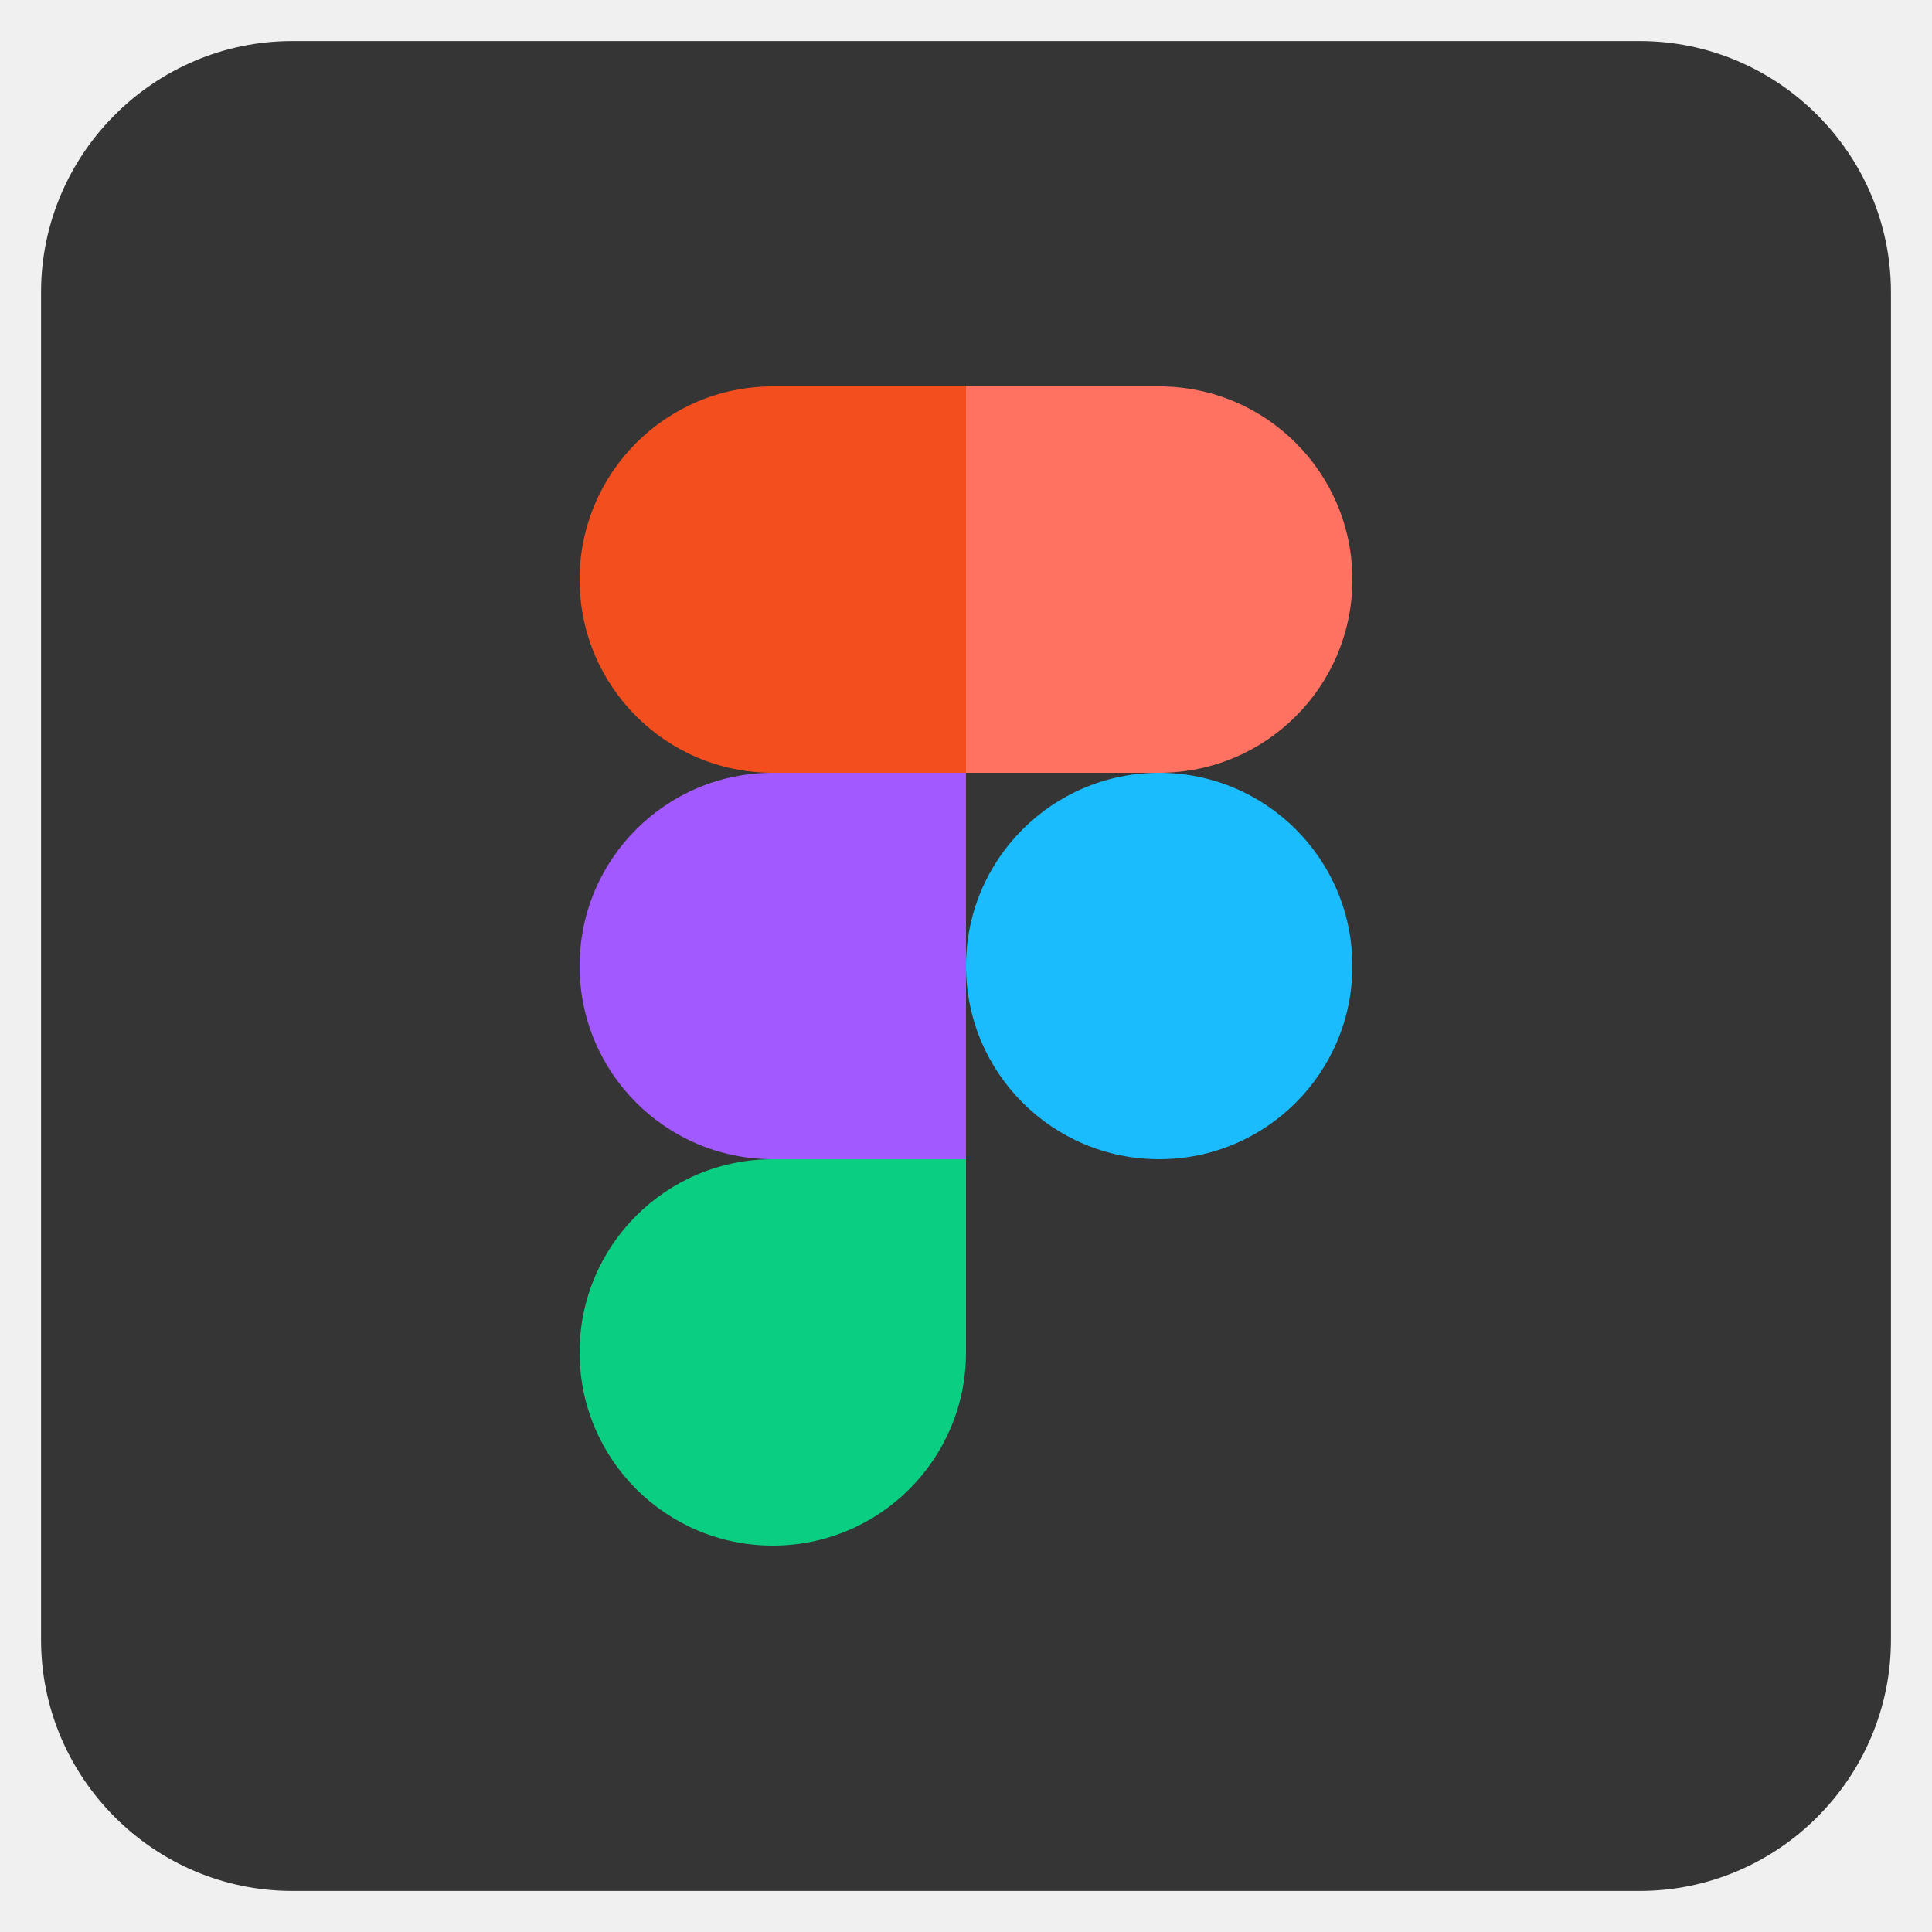
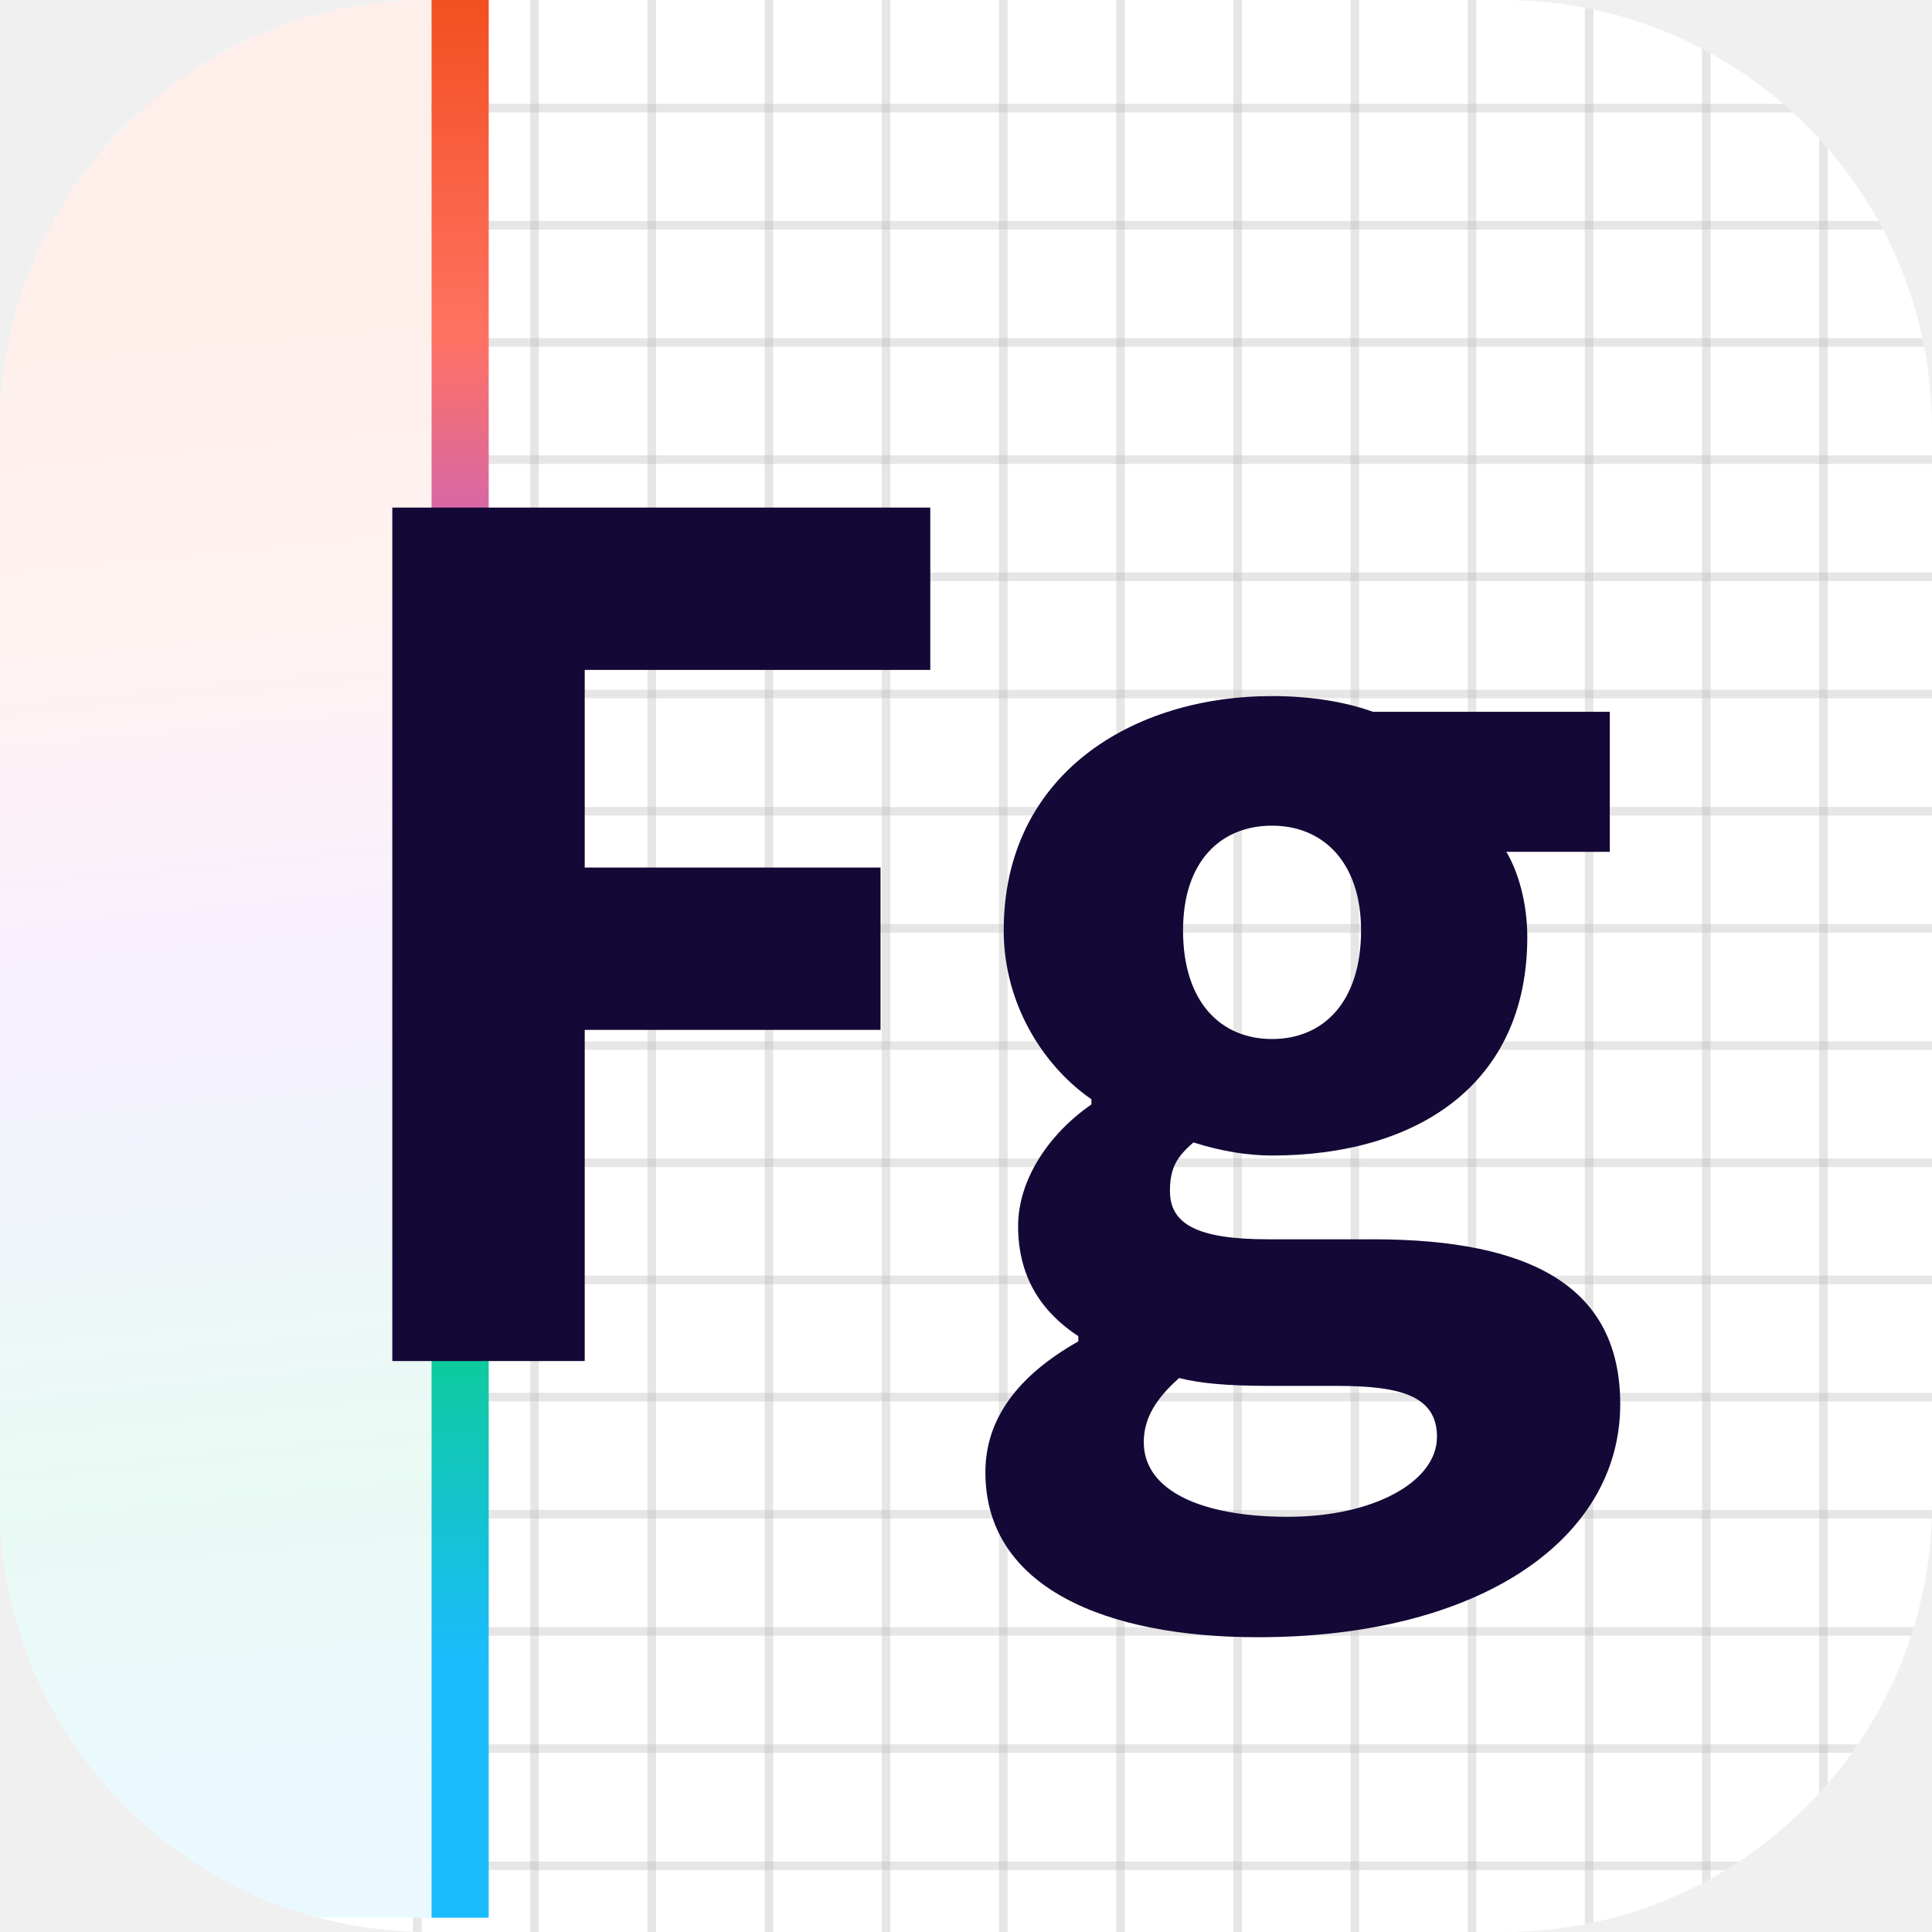
- <svg xmlns="http://www.w3.org/2000/svg" version="1.1" id="Layer_1" x="0px" y="0px" viewBox="1147.5 -20 400 400" style="enable-background:new 1147.5 -20 400 400;" xml:space="preserve">
-   <style type="text/css">
- 	.st0{fill:#353535;}
- 	.st1{fill:#0ACF83;}
- 	.st2{fill:#A259FF;}
- 	.st3{fill:#F24E1E;}
- 	.st4{fill:#FF7262;}
- 	.st5{fill:#1ABCFE;}
- </style>
-   <path class="st0" d="M1487,371.5h-279c-28.6,0-52-23.4-52-52v-279c0-28.6,23.4-52,52-52h279c28.6,0,52,23.4,52,52v279  C1539,348.1,1515.6,371.5,1487,371.5z" />
-   <g>
-     <path id="path0_fill" class="st1" d="M1307.5,300c22.1,0,40-17.9,40-40v-40h-40c-22.1,0-40,17.9-40,40   C1267.5,282.1,1285.4,300,1307.5,300z" />
-     <path id="path1_fill" class="st2" d="M1267.5,180c0-22.1,17.9-40,40-40h40v80h-40C1285.4,220,1267.5,202.1,1267.5,180z" />
-     <path id="path1_fill_1_" class="st3" d="M1267.5,100c0-22.1,17.9-40,40-40h40v80h-40C1285.4,140,1267.5,122.1,1267.5,100z" />
-     <path id="path2_fill" class="st4" d="M1347.5,60h40c22.1,0,40,17.9,40,40s-17.9,40-40,40h-40V60z" />
-     <path id="path3_fill" class="st5" d="M1427.5,180c0,22.1-17.9,40-40,40s-40-17.9-40-40c0-22.1,17.9-40,40-40   S1427.5,157.9,1427.5,180z" />
+ <svg xmlns="http://www.w3.org/2000/svg" width="676" height="676" viewBox="0 0 676 676" fill="none">
+   <g clip-path="url(#clip0_102_628)">
+     <rect width="676" height="676" rx="150" fill="white" />
+     <line x1="-141.811" y1="37.835" x2="774.658" y2="37.835" stroke="#B6B6B6" stroke-opacity="0.34" stroke-width="3" />
+     <line x1="-141.811" y1="78.835" x2="774.658" y2="78.835" stroke="#B6B6B6" stroke-opacity="0.34" stroke-width="3" />
+     <line x1="-141.811" y1="119.835" x2="774.658" y2="119.835" stroke="#B6B6B6" stroke-opacity="0.34" stroke-width="3" />
+     <line x1="-141.811" y1="160.835" x2="774.658" y2="160.835" stroke="#B6B6B6" stroke-opacity="0.34" stroke-width="3" />
+     <line x1="-141.811" y1="201.835" x2="774.658" y2="201.835" stroke="#B6B6B6" stroke-opacity="0.34" stroke-width="3" />
+     <line x1="-141.811" y1="242.835" x2="774.658" y2="242.835" stroke="#B6B6B6" stroke-opacity="0.34" stroke-width="3" />
+     <line x1="-141.811" y1="283.835" x2="774.658" y2="283.835" stroke="#B6B6B6" stroke-opacity="0.34" stroke-width="3" />
+     <line x1="-141.811" y1="324.835" x2="774.658" y2="324.835" stroke="#B6B6B6" stroke-opacity="0.34" stroke-width="3" />
+     <line x1="-141.811" y1="365.835" x2="774.658" y2="365.835" stroke="#B6B6B6" stroke-opacity="0.34" stroke-width="3" />
+     <line x1="-141.811" y1="406.835" x2="774.658" y2="406.835" stroke="#B6B6B6" stroke-opacity="0.34" stroke-width="3" />
+     <line x1="-141.811" y1="447.835" x2="774.658" y2="447.835" stroke="#B6B6B6" stroke-opacity="0.34" stroke-width="3" />
+     <line x1="-141.811" y1="488.835" x2="774.658" y2="488.835" stroke="#B6B6B6" stroke-opacity="0.34" stroke-width="3" />
+     <line x1="-141.811" y1="529.835" x2="774.658" y2="529.835" stroke="#B6B6B6" stroke-opacity="0.34" stroke-width="3" />
+     <line x1="-141.811" y1="570.835" x2="774.658" y2="570.835" stroke="#B6B6B6" stroke-opacity="0.34" stroke-width="3" />
+     <line x1="-141.811" y1="611.835" x2="774.658" y2="611.835" stroke="#B6B6B6" stroke-opacity="0.34" stroke-width="3" />
+     <line x1="-141.811" y1="652.835" x2="774.658" y2="652.835" stroke="#B6B6B6" stroke-opacity="0.34" stroke-width="3" />
+     <line x1="23.038" y1="825.57" x2="23.038" y2="-90.899" stroke="#B6B6B6" stroke-opacity="0.34" stroke-width="3" />
+     <line x1="64.038" y1="825.57" x2="64.038" y2="-90.899" stroke="#B6B6B6" stroke-opacity="0.34" stroke-width="3" />
+     <line x1="105.038" y1="825.57" x2="105.038" y2="-90.899" stroke="#B6B6B6" stroke-opacity="0.34" stroke-width="3" />
+     <line x1="146.038" y1="825.57" x2="146.038" y2="-90.899" stroke="#B6B6B6" stroke-opacity="0.34" stroke-width="3" />
+     <line x1="187.038" y1="825.57" x2="187.038" y2="-90.899" stroke="#B6B6B6" stroke-opacity="0.34" stroke-width="3" />
+     <line x1="228.038" y1="825.57" x2="228.038" y2="-90.899" stroke="#B6B6B6" stroke-opacity="0.34" stroke-width="3" />
+     <line x1="269.038" y1="825.57" x2="269.038" y2="-90.899" stroke="#B6B6B6" stroke-opacity="0.34" stroke-width="3" />
+     <line x1="310.038" y1="825.57" x2="310.038" y2="-90.899" stroke="#B6B6B6" stroke-opacity="0.34" stroke-width="3" />
+     <line x1="351.038" y1="825.57" x2="351.038" y2="-90.899" stroke="#B6B6B6" stroke-opacity="0.34" stroke-width="3" />
+     <line x1="392.038" y1="825.57" x2="392.038" y2="-90.899" stroke="#B6B6B6" stroke-opacity="0.34" stroke-width="3" />
+     <line x1="433.038" y1="825.57" x2="433.038" y2="-90.899" stroke="#B6B6B6" stroke-opacity="0.34" stroke-width="3" />
+     <line x1="474.038" y1="825.57" x2="474.038" y2="-90.899" stroke="#B6B6B6" stroke-opacity="0.34" stroke-width="3" />
+     <line x1="515.038" y1="825.57" x2="515.038" y2="-90.899" stroke="#B6B6B6" stroke-opacity="0.34" stroke-width="3" />
+     <line x1="556.038" y1="825.57" x2="556.038" y2="-90.899" stroke="#B6B6B6" stroke-opacity="0.34" stroke-width="3" />
+     <line x1="597.038" y1="825.57" x2="597.038" y2="-90.899" stroke="#B6B6B6" stroke-opacity="0.34" stroke-width="3" />
+     <line x1="638.038" y1="825.57" x2="638.038" y2="-90.899" stroke="#B6B6B6" stroke-opacity="0.34" stroke-width="3" />
+     <rect x="-1" y="-5" width="151.997" height="676" fill="white" />
+     <rect x="-1" y="-5" width="151.997" height="676" fill="url(#paint0_linear_102_628)" fill-opacity="0.09" />
+     <rect x="150.998" y="-5" width="20" height="676" fill="url(#paint1_linear_102_628)" />
+     <path d="M137.266 476.22H204.592V360.345H308.1V303.553H204.592V234.396H325.504V177.604H137.266V476.22Z" fill="#140836" />
+     <path d="M440.047 572.858C517.907 572.858 566.913 538.508 566.913 491.334C566.913 450.572 536.227 433.626 480.351 433.626H443.711C418.521 433.626 409.361 428.13 409.361 416.68C409.361 408.894 411.651 404.772 417.605 399.734C427.681 402.94 436.841 404.314 445.085 404.314C495.007 404.314 534.395 380.04 534.395 327.828C534.395 315.92 531.189 304.928 527.067 298.057H563.249V249.051H480.351C470.275 245.388 457.909 243.556 445.085 243.556C396.079 243.556 351.195 271.036 351.195 325.538C351.195 352.102 365.851 373.628 381.881 384.62V386.452C367.225 396.528 356.233 412.557 356.233 429.046C356.233 447.824 365.393 459.732 377.301 467.518V469.35C356.233 481.258 344.783 496.372 344.783 515.15C344.783 555.454 386.919 572.858 440.047 572.858ZM445.085 363.552C427.223 363.552 413.941 350.728 413.941 325.538C413.941 301.264 427.223 288.898 445.085 288.898C462.947 288.898 476.229 301.722 476.229 325.538C476.229 350.728 462.947 363.552 445.085 363.552ZM450.581 530.722C420.353 530.722 400.201 521.562 400.201 504.616C400.201 496.372 404.323 489.502 412.567 482.174C419.895 484.006 429.055 484.922 444.627 484.922H467.985C490.427 484.922 502.793 488.586 502.793 502.784C502.793 518.356 480.809 530.722 450.581 530.722Z" fill="#140836" />
  </g>
+   <defs>
+     <linearGradient id="paint0_linear_102_628" x1="40.359" y1="110.581" x2="98.994" y2="716.473" gradientUnits="userSpaceOnUse">
+       <stop stop-color="#F24E1E" />
+       <stop offset="0.182" stop-color="#FF7262" />
+       <stop offset="0.389" stop-color="#A259FF" />
+       <stop offset="0.666" stop-color="#0ACF83" />
+       <stop offset="0.869" stop-color="#1ABCFE" />
+     </linearGradient>
+     <linearGradient id="paint1_linear_102_628" x1="160.998" y1="-5" x2="160.998" y2="671" gradientUnits="userSpaceOnUse">
+       <stop stop-color="#F24E1E" />
+       <stop offset="0.182" stop-color="#FF7262" />
+       <stop offset="0.389" stop-color="#A259FF" />
+       <stop offset="0.666" stop-color="#0ACF83" />
+       <stop offset="0.869" stop-color="#1ABCFE" />
+     </linearGradient>
+     <clipPath id="clip0_102_628">
+       <rect width="676" height="676" rx="150" fill="white" />
+     </clipPath>
+   </defs>
</svg>
